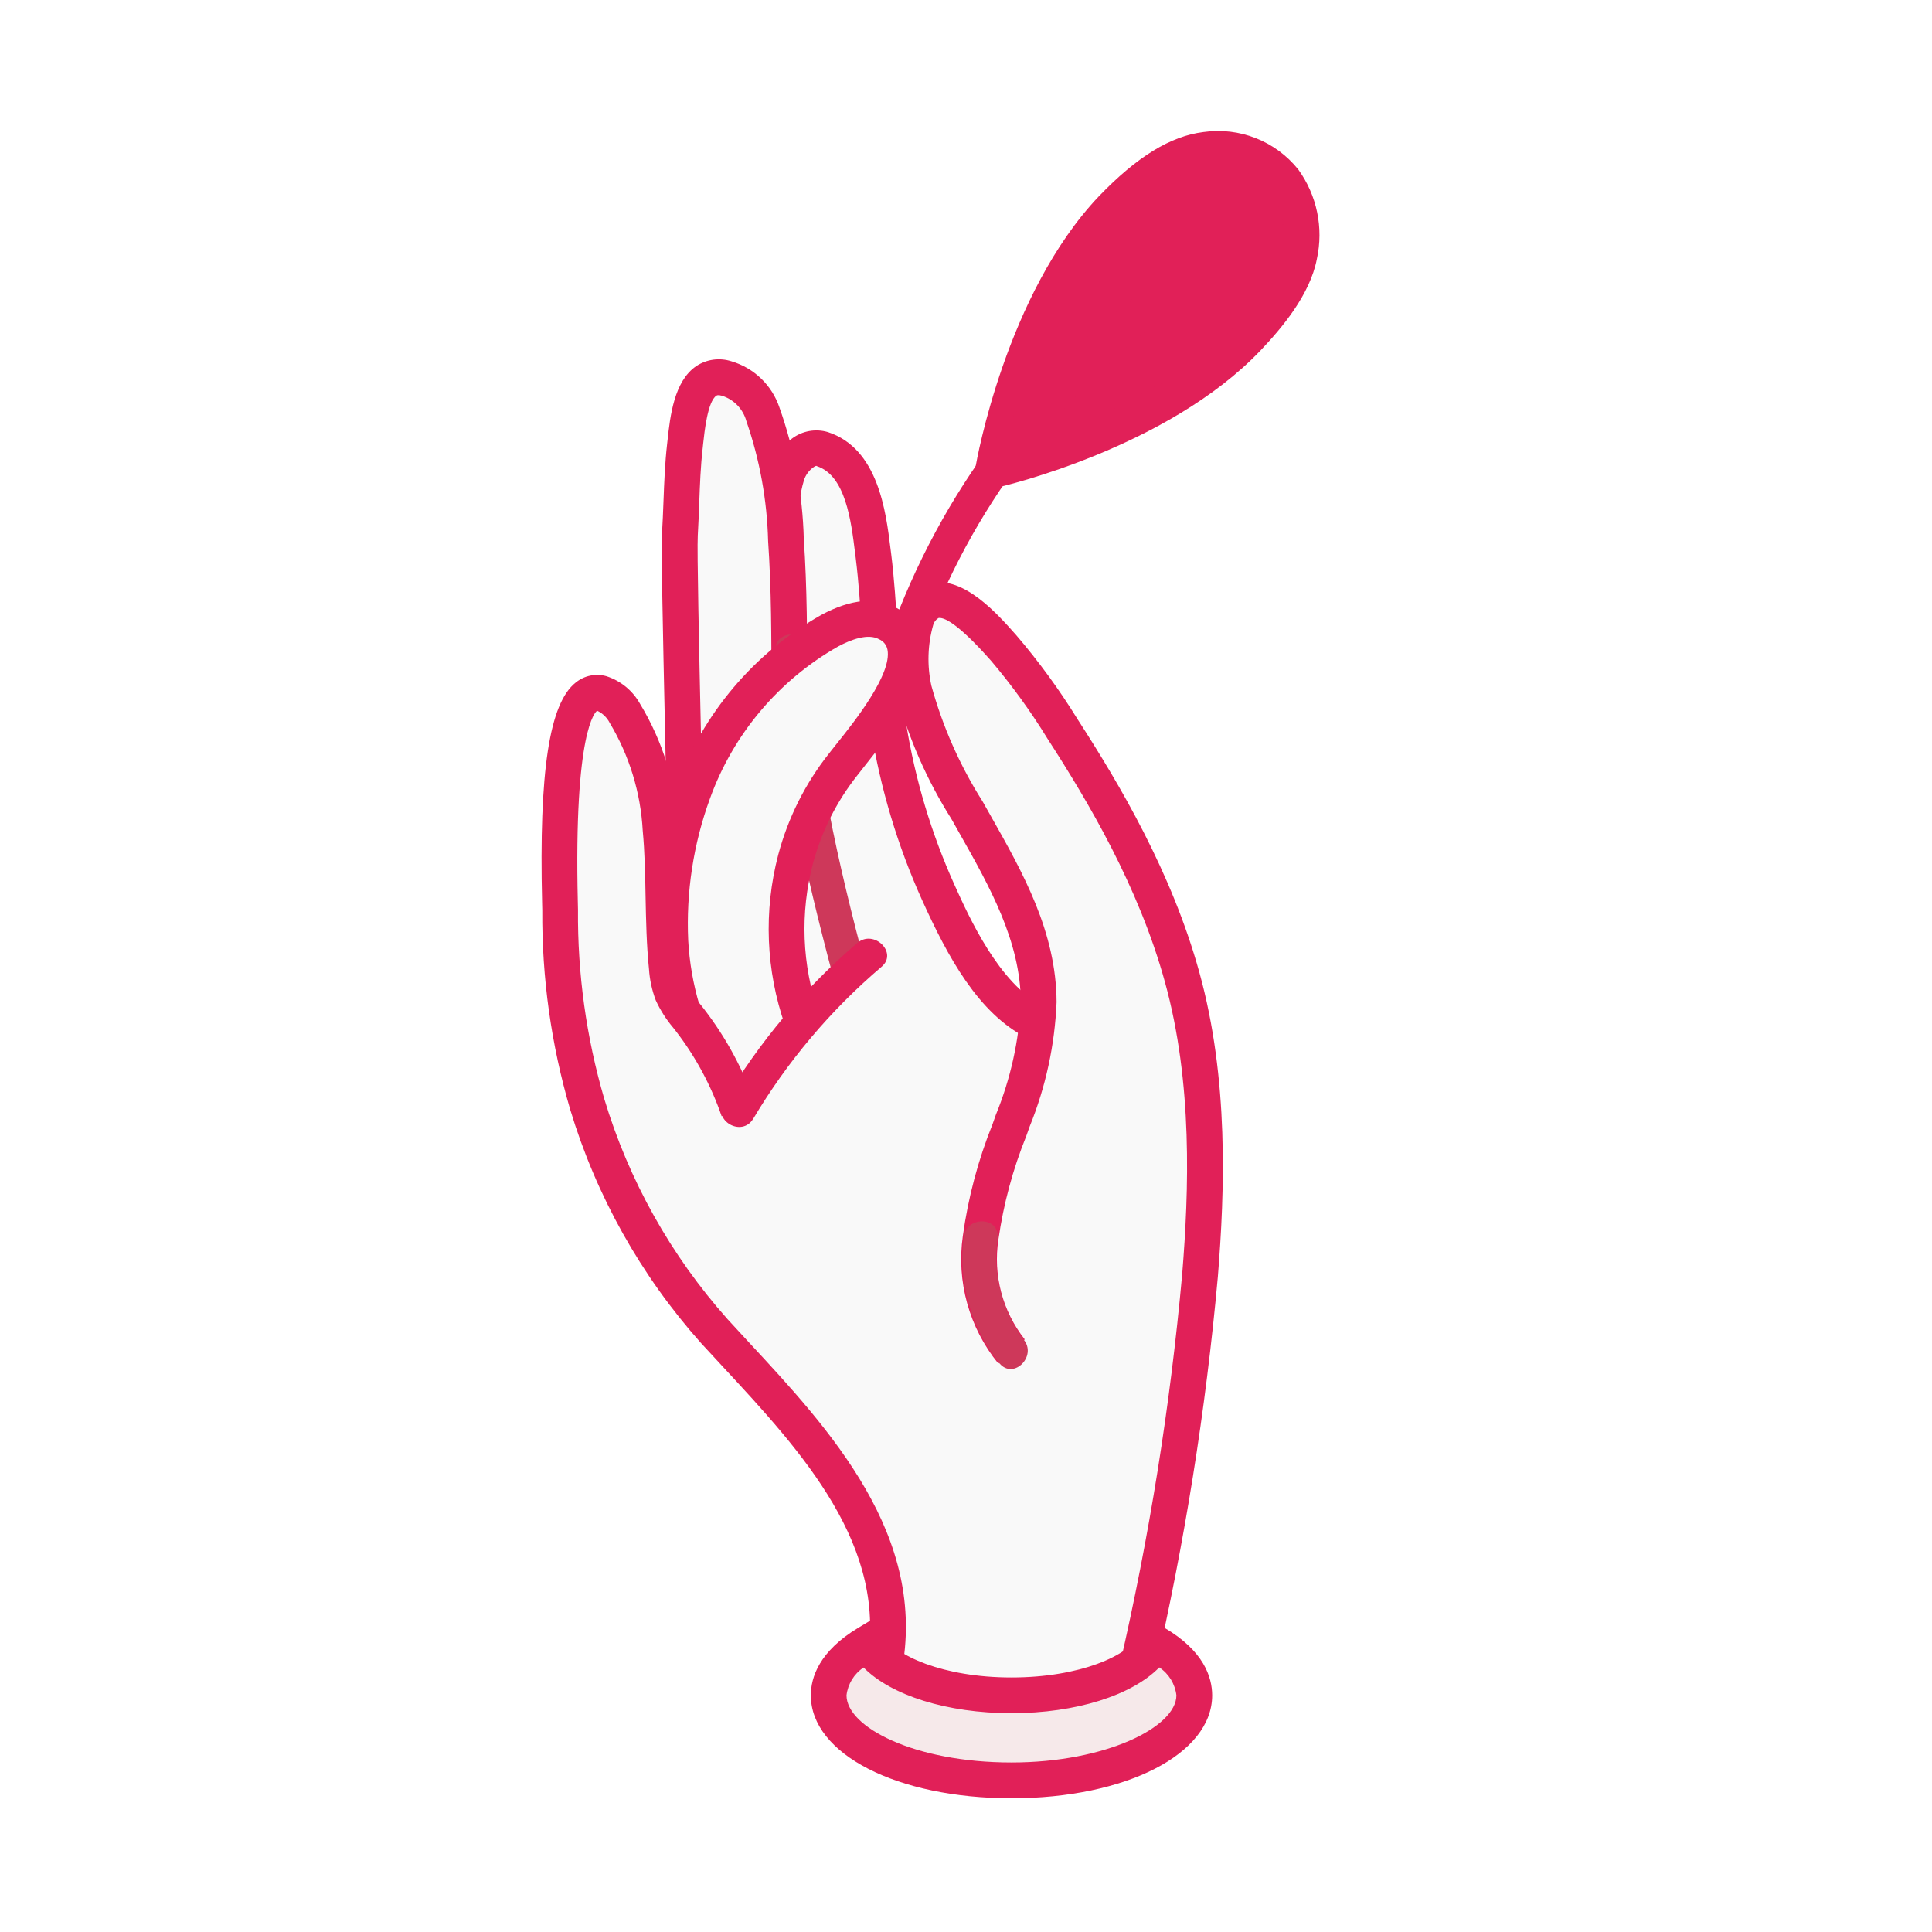
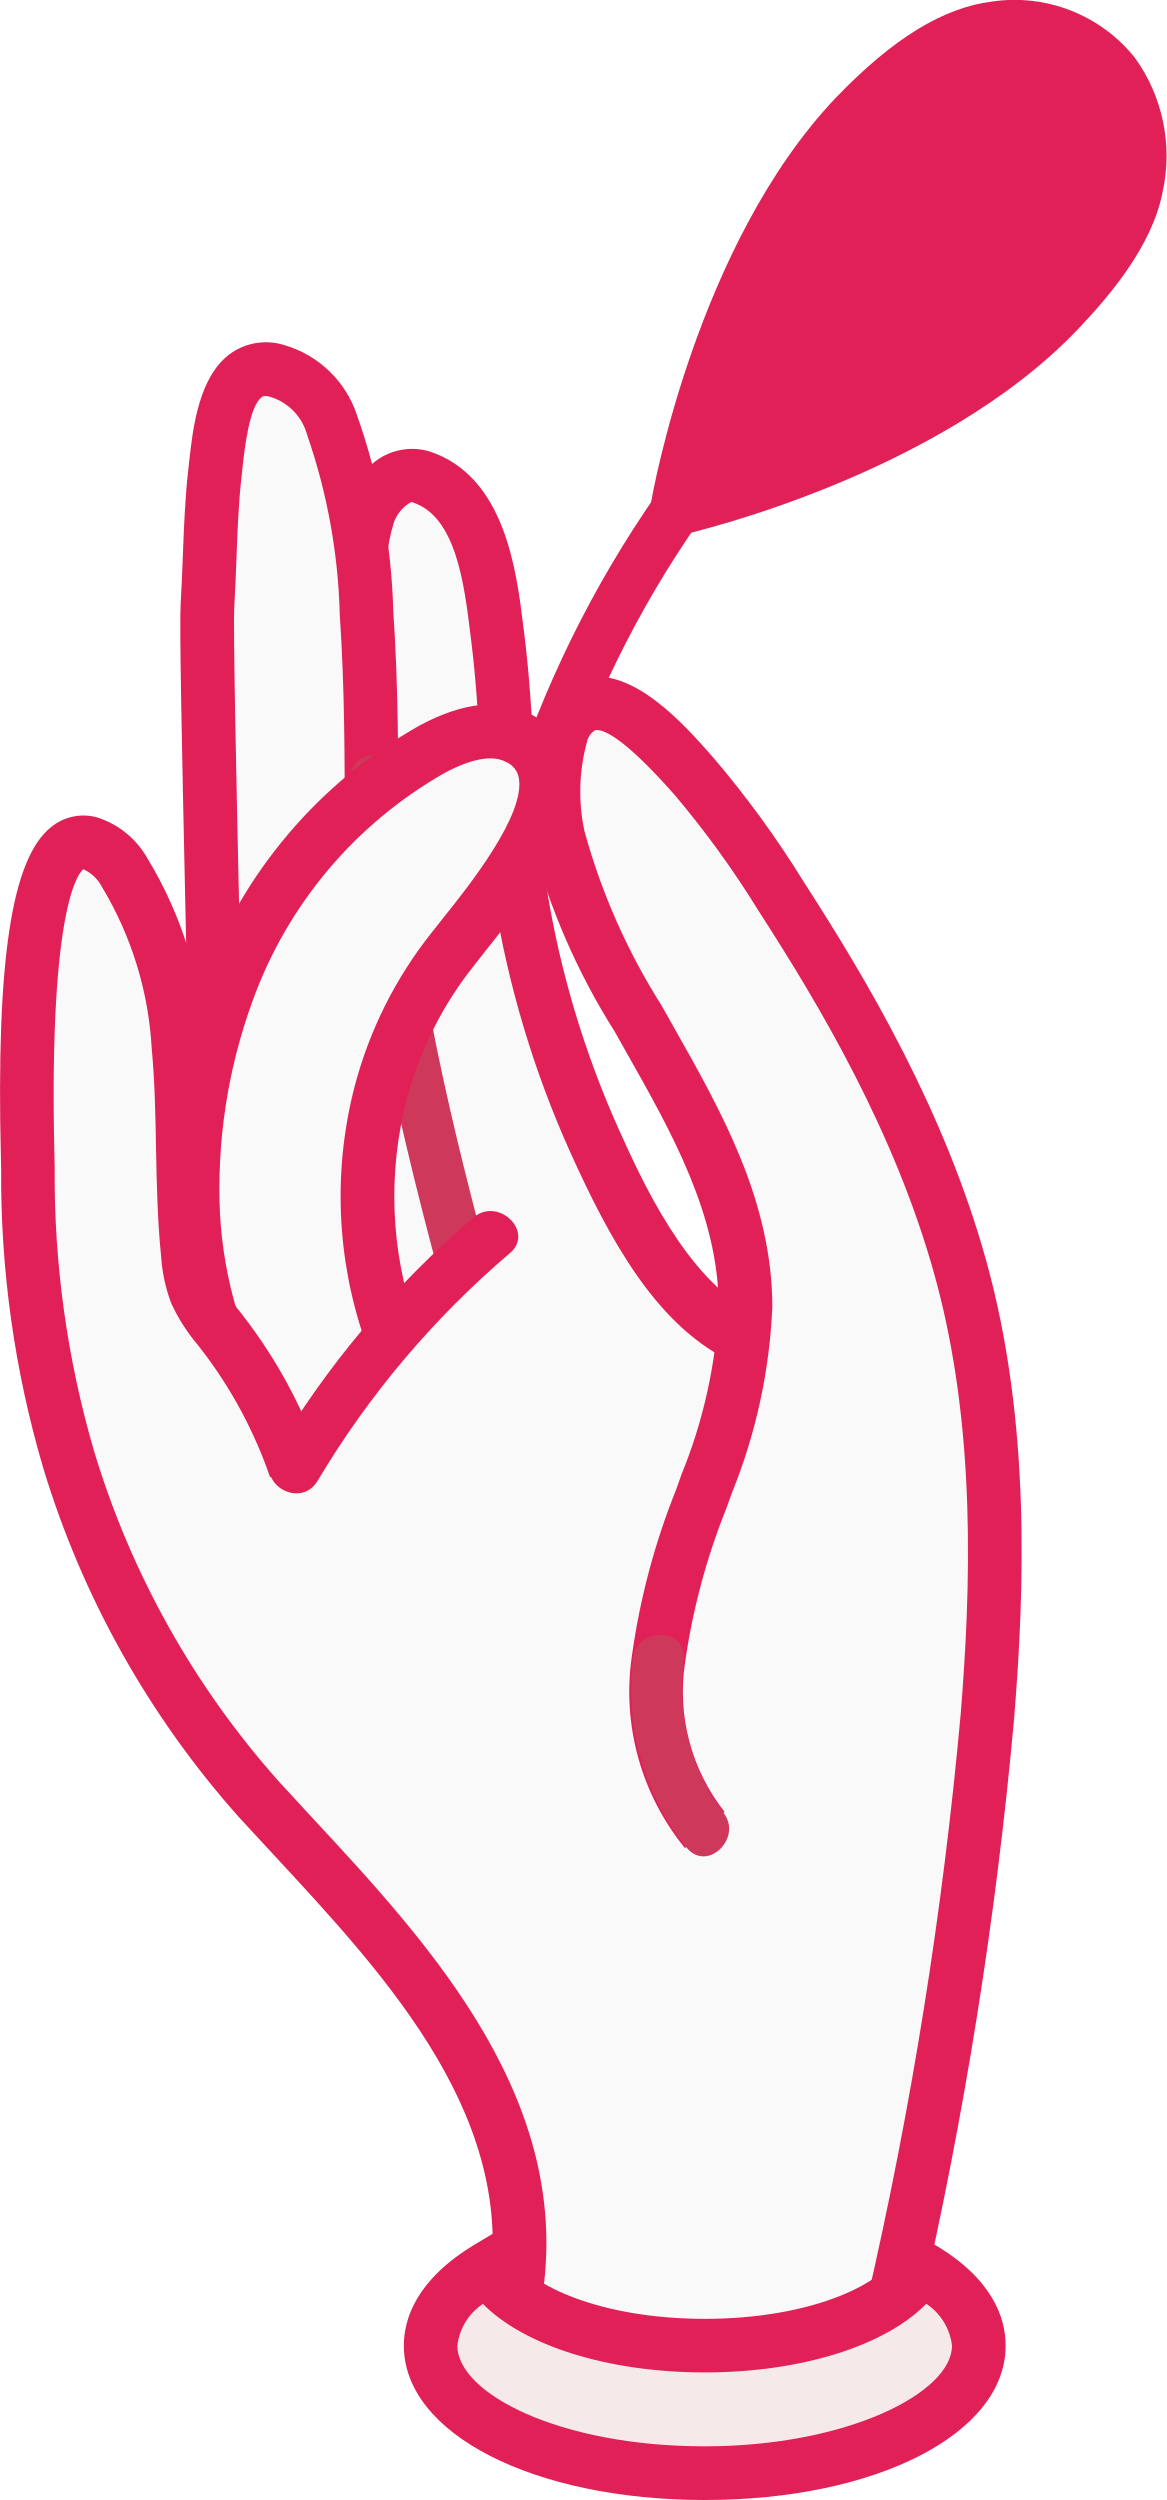
- <svg xmlns="http://www.w3.org/2000/svg" width="132.134" height="132.134" viewBox="0 0 132.134 132.134">
-   <g id="Group_1951" data-name="Group 1951" transform="translate(-212.933 -10176.619)">
+ <svg xmlns="http://www.w3.org/2000/svg" width="53.189" height="114.024" viewBox="0 0 53.189 114.024">
+   <g id="Group_2390" data-name="Group 2390" transform="translate(-249.969 -10185.583)">
    <path id="Path_414" data-name="Path 414" d="M60.957,112.953a21.391,21.391,0,0,0-4.462-13.61c-.717-.922-1.51-1.783-2.3-2.644-5.585-6.1-11.2-12.516-13.845-20.35-2.229-6.617-2.163-13.755-2.074-20.737a26.224,26.224,0,0,1,.188-4.658c.223-1.271.89-2.78,2.18-2.822,1.132-.038,1.9,1.1,2.437,2.094A18.227,18.227,0,0,1,44.4,53.084a23.464,23.464,0,0,1,.755,6.107,52.274,52.274,0,0,0,1.245,8.84,11.32,11.32,0,0,0,.773,2.422c.639,1.32-.174-6.2,1.127-5.519,1.661-1,5.368,6.42,5.9,4.555a7.814,7.814,0,0,0,.211-2.026c.176-10.628.352-21.27-.315-31.878a7.151,7.151,0,0,1,.181-2.769A2.388,2.388,0,0,1,56.271,31.1c1.495-.056,2.352,1.666,2.706,3.12,1.448,5.94,1,12.208,2.332,18.176a56.048,56.048,0,0,0,2.3,7.277,58.038,58.038,0,0,0,3.159,7.338c1.252,2.327,4.463,1.686,5.577,4.083.956,2.058-.088,7.064.482,9.26a34.609,34.609,0,0,1,1.458,10.524c.886,1.465.589,2.944.593,4.655a31.936,31.936,0,0,0,1.118,8.279c.716,2.634,1.778,5.222,1.863,7.95s-1.109,5.747-3.638,6.775c-1.869.76-4,.277-5.91-.368q-1.667-.564-3.276-1.281a9.049,9.049,0,0,1-2.725-1.684c-.765-.754-1.381-1.183-1.351-2.256" transform="translate(212.933 10176.619)" fill="#f9f9f9" />
    <path id="Path_415" data-name="Path 415" d="M70.207,70.972c-3.295-1.674-5.382-5.518-7.147-9.422a46.089,46.089,0,0,1-3.491-11.643,65.843,65.843,0,0,1-.623-6.6c-.1-1.69-.208-3.438-.42-5.134l-.041-.329c-.277-2.245-.654-5.32-2.619-5.963-.046-.052-.141.015-.265.1a1.744,1.744,0,0,0-.609.838,8.085,8.085,0,0,0-.3,3.264l-2.441.163a10.514,10.514,0,0,1,.4-4.15,4.225,4.225,0,0,1,1.514-2.1,2.774,2.774,0,0,1,2.457-.444c3.439,1.125,3.969,5.42,4.284,7.987l.041.323c.222,1.774.332,3.562.434,5.291.127,2.094.258,4.262.595,6.352a43.683,43.683,0,0,0,3.31,11.027c.985,2.187,3.041,6.736,6.024,8.253Z" transform="translate(212.933 10176.619)" fill="#e12058" />
    <path id="Path_416" data-name="Path 416" d="M69.178,92.429a10.14,10.14,0,0,1-2.111-7.783,34.426,34.426,0,0,1,2.2-8,24.208,24.208,0,0,0,1.775-8.1c-.023-4.748-2.5-8.859-4.718-12.8-1.523-2.7-3.144-5.491-3.818-8.592a9.712,9.712,0,0,1,.175-4.837,1.871,1.871,0,0,1,1.243-1.241c1.615-.35,3.817,2.225,4.778,3.309a44.6,44.6,0,0,1,3.967,5.472c3.39,5.244,6.485,10.836,8.181,16.965,1.817,6.568,1.772,13.646,1.226,20.407a200.153,200.153,0,0,1-4.31,26.981" transform="translate(212.933 10176.619)" fill="#f9f9f9" />
    <path id="Path_417" data-name="Path 417" d="M78.956,114.469l-2.388-.525a199.159,199.159,0,0,0,4.286-26.816c.456-5.664.734-13.052-1.186-19.981-1.8-6.519-5.239-12.312-8.028-16.629a43.4,43.4,0,0,0-3.857-5.325c-2.407-2.722-3.281-2.98-3.6-2.925a.789.789,0,0,0-.358.47,8.544,8.544,0,0,0-.127,4.153,29.353,29.353,0,0,0,3.5,7.915l.554.982c2.206,3.9,4.489,7.944,4.51,12.753a25.394,25.394,0,0,1-1.843,8.508l-.234.657a30.359,30.359,0,0,0-1.9,7.061,8.843,8.843,0,0,0,1.8,6.838l-1.81,1.648a11.279,11.279,0,0,1-2.424-8.728,32.309,32.309,0,0,1,2.03-7.638l.231-.654a23.293,23.293,0,0,0,1.705-7.68c-.019-4.174-2.141-7.93-4.195-11.562l-.554-.983a31.151,31.151,0,0,1-3.759-8.6,10.93,10.93,0,0,1,.222-5.52,3.046,3.046,0,0,1,2.13-2.011c2.279-.487,4.587,2.147,5.839,3.56a45.594,45.594,0,0,1,4.195,5.75c2.885,4.465,6.438,10.466,8.329,17.305,2.025,7.3,1.741,14.965,1.268,20.829a201.556,201.556,0,0,1-4.334,27.145" transform="translate(212.933 10176.619)" fill="#e12058" />
    <path id="Path_418" data-name="Path 418" d="M69.178,92.429a10.14,10.14,0,0,1-2.111-7.783" transform="translate(212.933 10176.619)" fill="#ce385a" />
    <path id="Path_419" data-name="Path 419" d="M70,91.607a9.308,9.308,0,0,1-1.771-6.961c.12-1.49-2.2-1.483-2.323,0a11.517,11.517,0,0,0,2.452,8.6c.969,1.142,2.6-.508,1.642-1.642" transform="translate(212.933 10176.619)" fill="#ce385a" />
    <path id="Path_420" data-name="Path 420" d="M46.947,63.1c0-4.736-.564-24.712-.45-26.54.126-2.025.115-4.05.345-6.068.2-1.76.457-5.273,2.858-4.6a3.774,3.774,0,0,1,2.48,2.452,28.009,28.009,0,0,1,1.572,8.585c.227,3.3.23,6.607.23,9.912" transform="translate(212.933 10176.619)" fill="#f9f9f9" />
    <path id="Path_421" data-name="Path 421" d="M48.17,63.1H45.725c0-2.137-.115-7.383-.232-12.658-.169-7.8-.277-12.978-.217-13.957.045-.726.071-1.449.1-2.173.05-1.32.1-2.641.251-3.959l.029-.26c.174-1.6.439-4.021,1.962-5.053a2.8,2.8,0,0,1,2.41-.329,4.942,4.942,0,0,1,3.285,3.173,29.159,29.159,0,0,1,1.66,8.957c.231,3.374.231,6.741.231,9.995H52.759c0-3.213,0-6.538-.226-9.828A27.136,27.136,0,0,0,51.045,28.8a2.5,2.5,0,0,0-1.672-1.734c-.279-.079-.353-.021-.384,0-.588.4-.807,2.426-.9,3.293l-.028.27c-.146,1.258-.192,2.516-.239,3.777-.029.743-.057,1.488-.1,2.231-.057.95.091,7.75.222,13.751.117,5.3.232,10.566.232,12.713" transform="translate(212.933 10176.619)" fill="#e12058" />
    <path id="Path_422" data-name="Path 422" d="M54.187,44.517c.168,6.346,2.248,15.84,3.9,21.944" transform="translate(212.933 10176.619)" fill="#ce385a" />
    <path id="Path_423" data-name="Path 423" d="M53.026,44.517c.32,7.525,2.012,15,3.946,22.253a1.163,1.163,0,0,0,2.24-.618C57.331,59.1,55.66,51.834,55.349,44.517c-.063-1.489-2.387-1.5-2.323,0" transform="translate(212.933 10176.619)" fill="#ce385a" />
    <path id="Path_424" data-name="Path 424" d="M54.839,69.71a18.835,18.835,0,0,1-.427-10.953,17.982,17.982,0,0,1,3.265-6.486c1.356-1.785,6.609-7.591,3.065-9.609-1.227-.7-2.748-.193-3.991.473a20.781,20.781,0,0,0-9.334,11.039,26.117,26.117,0,0,0-1.572,10.212,20.466,20.466,0,0,0,.823,4.713" transform="translate(212.933 10176.619)" fill="#f9f9f9" />
    <path id="Path_425" data-name="Path 425" d="M53.69,70.127a19.993,19.993,0,0,1-.463-11.674A18.979,18.979,0,0,1,56.7,51.53l.565-.716c1.123-1.4,3.756-4.7,3.432-6.38a.973.973,0,0,0-.564-.709c-.764-.43-1.948.026-2.808.486A19.622,19.622,0,0,0,48.561,54.6a24.969,24.969,0,0,0-1.492,9.732,19.243,19.243,0,0,0,.766,4.4l-2.335.726a21.749,21.749,0,0,1-.876-5.029,27.43,27.43,0,0,1,1.65-10.69,22.077,22.077,0,0,1,9.9-11.686c2.044-1.1,3.784-1.249,5.172-.459A3.438,3.438,0,0,1,63.1,43.975c.493,2.574-1.768,5.669-3.927,8.367l-.525.669A16.626,16.626,0,0,0,55.6,59.059a17.54,17.54,0,0,0,.391,10.232Z" transform="translate(212.933 10176.619)" fill="#e12058" />
    <path id="Path_426" data-name="Path 426" d="M61.638,114.447l-2.4-.482c1.638-8.172-4.441-14.717-9.8-20.491l-1.488-1.611a42.4,42.4,0,0,1-8.955-15.987,47.117,47.117,0,0,1-1.907-13.613l-.012-.523c-.218-8.99.491-13.635,2.3-15.06a2.325,2.325,0,0,1,2.091-.435,4.04,4.04,0,0,1,2.3,1.88,18.326,18.326,0,0,1,2.627,8.445c.147,1.579.177,3.171.206,4.709.028,1.564.058,3.181.217,4.738a5.466,5.466,0,0,0,.293,1.454,5.943,5.943,0,0,0,.865,1.313l.181.234a22.9,22.9,0,0,1,3.51,6.522l-2.311.8a20.4,20.4,0,0,0-3.134-5.824l-.174-.222a8.252,8.252,0,0,1-1.2-1.887,7.378,7.378,0,0,1-.462-2.139c-.17-1.657-.2-3.326-.233-4.94-.025-1.495-.055-3.038-.195-4.525A15.992,15.992,0,0,0,41.7,49.44a1.819,1.819,0,0,0-.861-.831c-.111.081-1.6,1.3-1.321,13.071l.012.54a44.754,44.754,0,0,0,1.793,12.918,39.961,39.961,0,0,0,8.43,15.077l1.473,1.6c5.478,5.9,12.294,13.236,10.411,22.637" transform="translate(212.933 10176.619)" fill="#e12058" />
    <path id="Path_427" data-name="Path 427" d="M50.506,75.94A41.2,41.2,0,0,1,59.463,65.3" transform="translate(212.933 10176.619)" fill="#ce385a" />
    <path id="Path_428" data-name="Path 428" d="M51.509,76.526a41.519,41.519,0,0,1,8.775-10.4c1.153-.953-.5-2.589-1.642-1.642A43.428,43.428,0,0,0,49.5,75.354c-.786,1.276,1.223,2.444,2.006,1.172" transform="translate(212.933 10176.619)" fill="#e12058" />
    <path id="Path_429" data-name="Path 429" d="M81.686,115.95c0,3.222-5.608,5.816-12.5,5.816-6.913,0-12.5-2.594-12.5-5.816,0-1.341.993-2.577,2.647-3.57,1.1,2.055,5.1,3.57,9.856,3.57s8.76-1.515,9.84-3.57c1.671.975,2.664,2.212,2.664,3.57" transform="translate(212.933 10176.619)" fill="#f6e9ea" />
    <path id="Path_430" data-name="Path 430" d="M69.183,122.988c-7.825,0-13.728-3.025-13.728-7.039,0-1.22.564-3.009,3.241-4.618l1.1-.661.607,1.134c.754,1.416,4.088,2.922,8.777,2.922s8.014-1.5,8.757-2.915l.594-1.132,1.1.645c2.7,1.578,3.272,3.386,3.272,4.625,0,4.014-5.9,7.039-13.726,7.039m-10.117-8.942a2.659,2.659,0,0,0-1.165,1.9c0,2.173,4.632,4.594,11.282,4.594,6.457,0,11.28-2.426,11.28-4.594a2.669,2.669,0,0,0-1.172-1.908c-1.87,1.91-5.695,3.131-10.108,3.131s-8.233-1.218-10.117-3.126" transform="translate(212.933 10176.619)" fill="#e12058" />
    <path id="Path_431" data-name="Path 431" d="M67.924,32.148c.67-.154,11.388-2.687,17.421-9.05,1.482-1.563,3.123-3.581,3.517-5.62a6.45,6.45,0,0,0-1.042-5.15,5.8,5.8,0,0,0-5.368-2.088c-2.371.3-4.55,2.092-6.287,3.9-.043.044-.086.089-.128.134-6.034,6.362-8,17.2-8.113,17.876" transform="translate(212.933 10176.619)" fill="#e12058" />
    <path id="Path_432" data-name="Path 432" d="M66.408,33.748l.31-1.808c.084-.48,2.1-11.836,8.43-18.508,2.621-2.729,4.916-4.124,7.151-4.4a7.03,7.03,0,0,1,6.49,2.555,7.646,7.646,0,0,1,1.275,6.127c-.475,2.464-2.414,4.735-3.83,6.23-6.33,6.674-17.562,9.293-18.037,9.4ZM83.252,11.412a5.253,5.253,0,0,0-.647.041c-1.657.207-3.474,1.363-5.559,3.534-4.51,4.756-6.688,12.032-7.512,15.463,3.381-1,10.509-3.534,14.924-8.192,1.891-1.994,2.939-3.635,3.2-5.012a5.279,5.279,0,0,0-.809-4.17,4.517,4.517,0,0,0-3.6-1.664" transform="translate(212.933 10176.619)" fill="#e12058" />
    <path id="Path_433" data-name="Path 433" d="M79.165,19.206A50.512,50.512,0,0,0,60.829,43.478c-.51,1.407,1.734,2.014,2.24.617A47.8,47.8,0,0,1,80.337,21.212c1.206-.862.048-2.877-1.172-2.006" transform="translate(212.933 10176.619)" fill="#e12058" />
-     <rect id="Rectangle_229" data-name="Rectangle 229" width="132.134" height="132.134" transform="translate(212.933 10176.619)" fill="none" />
  </g>
</svg>
